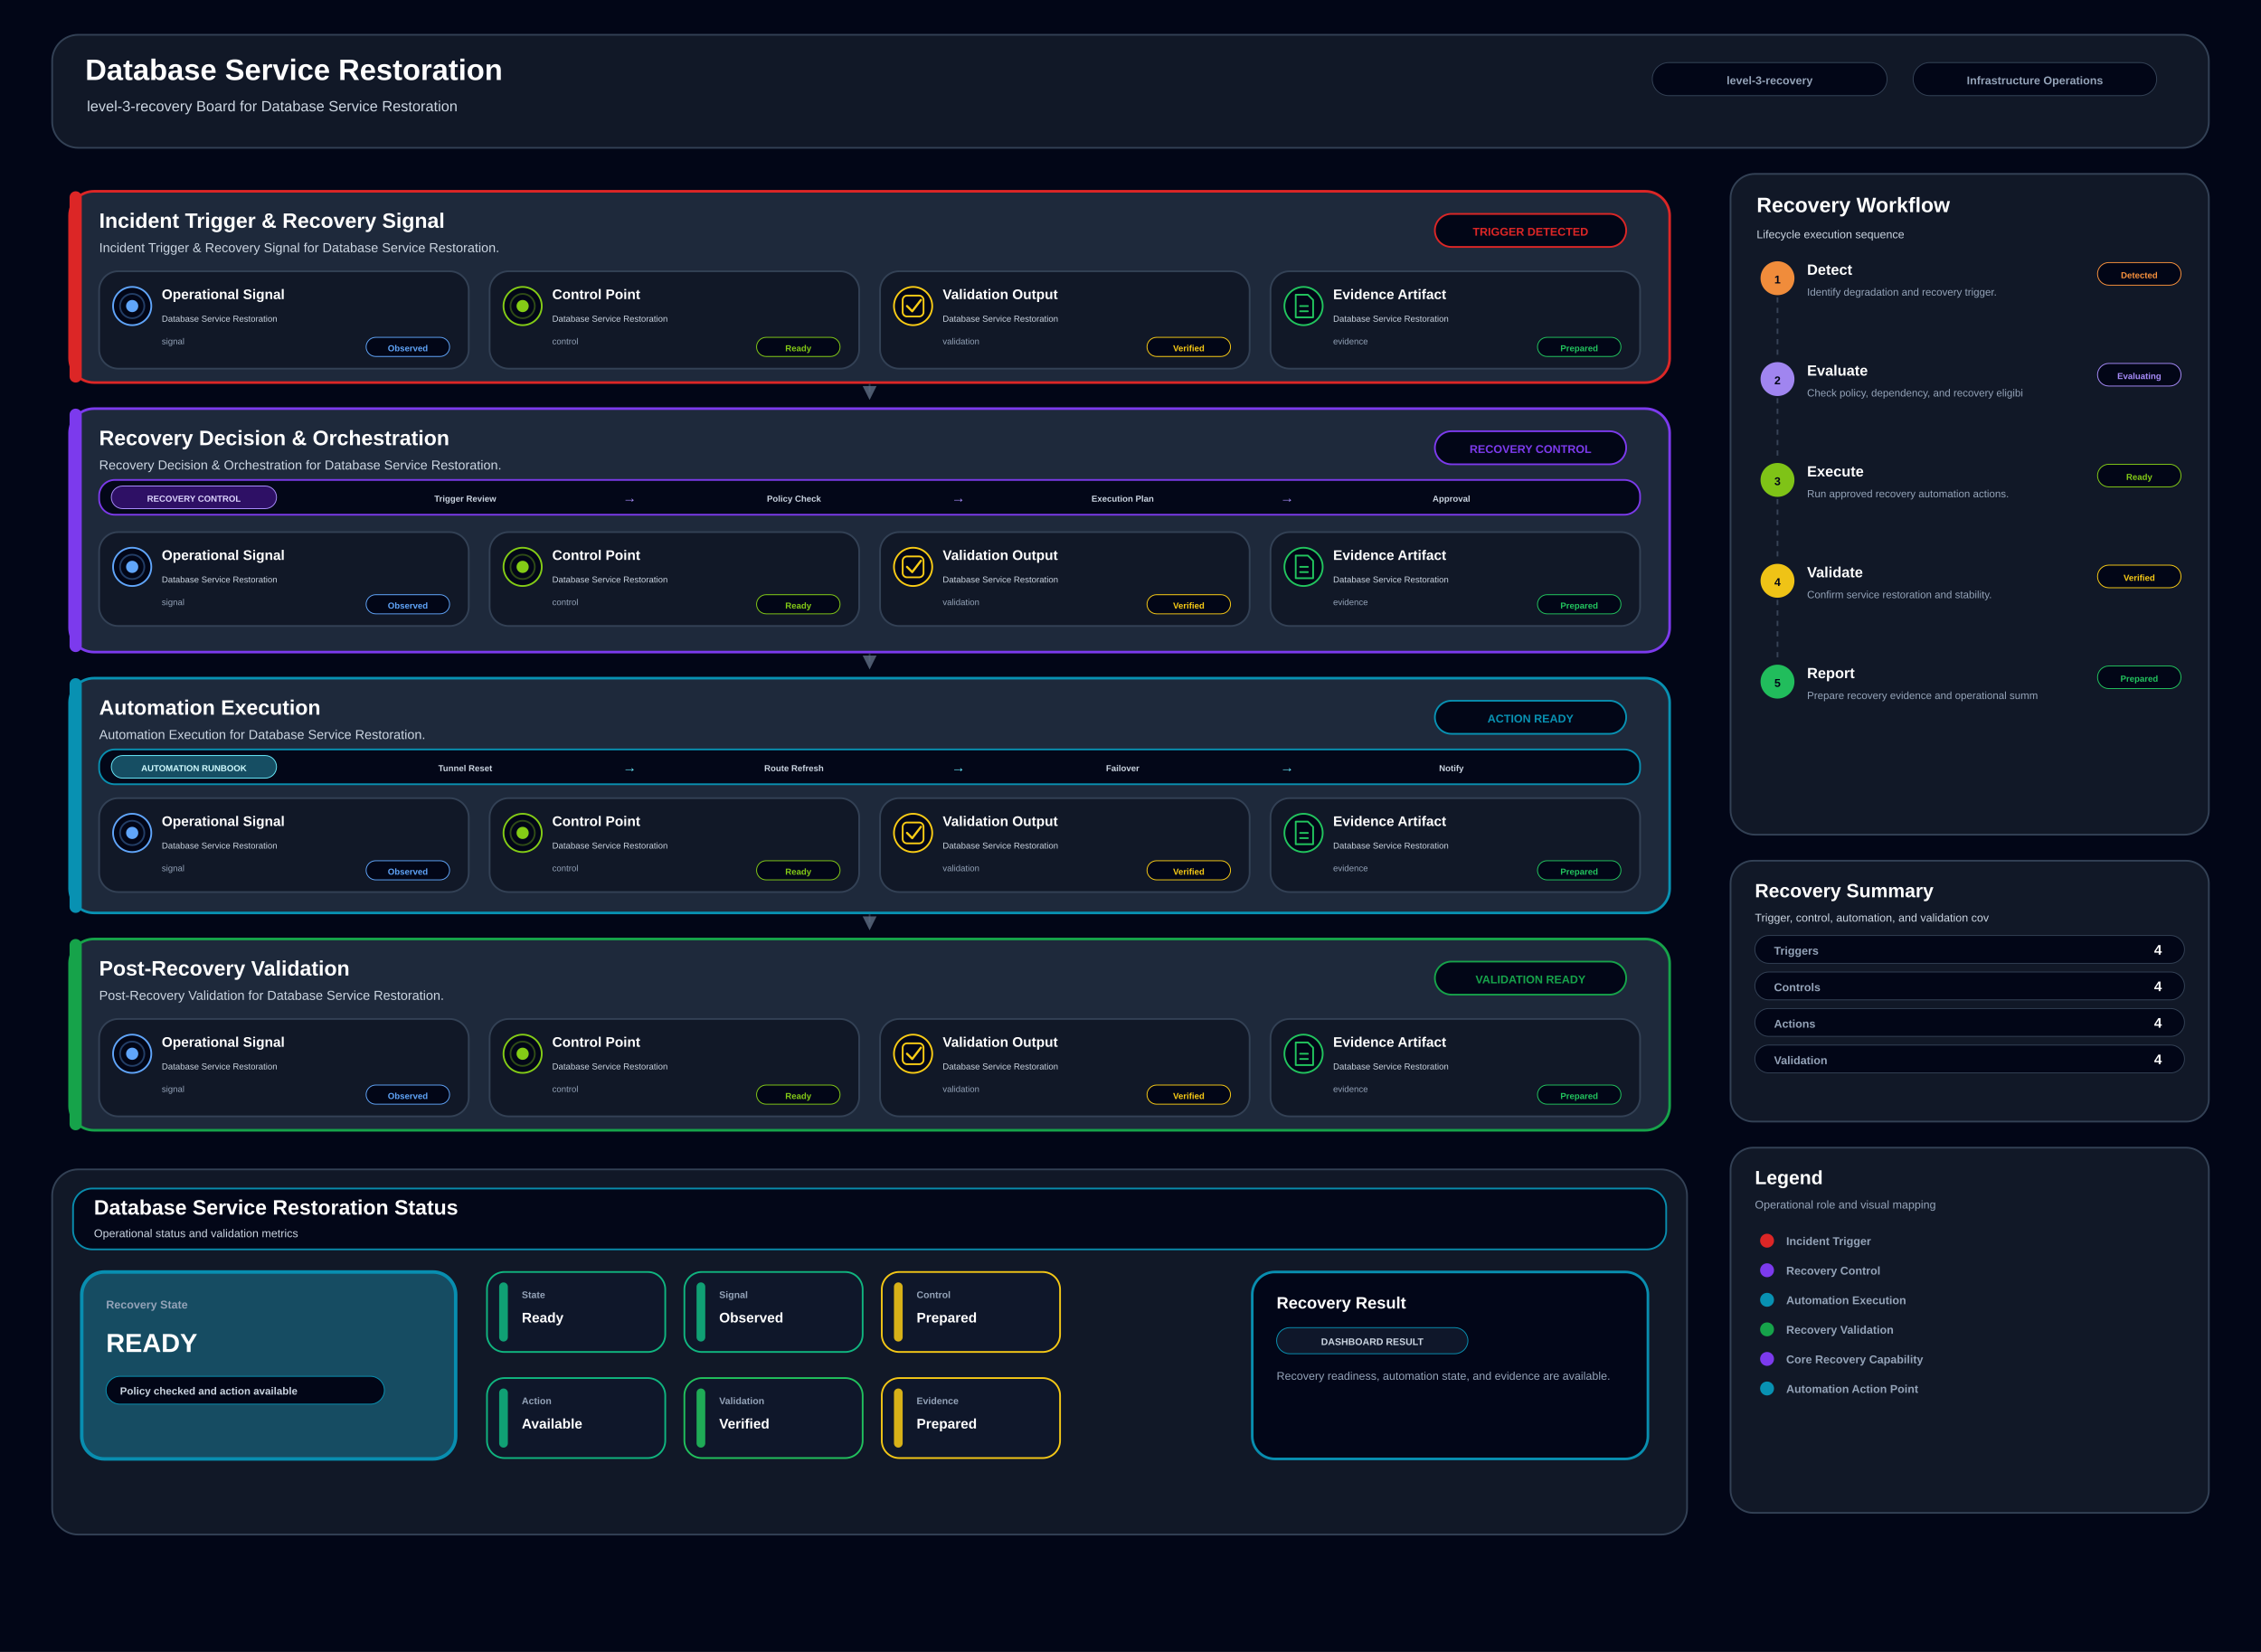
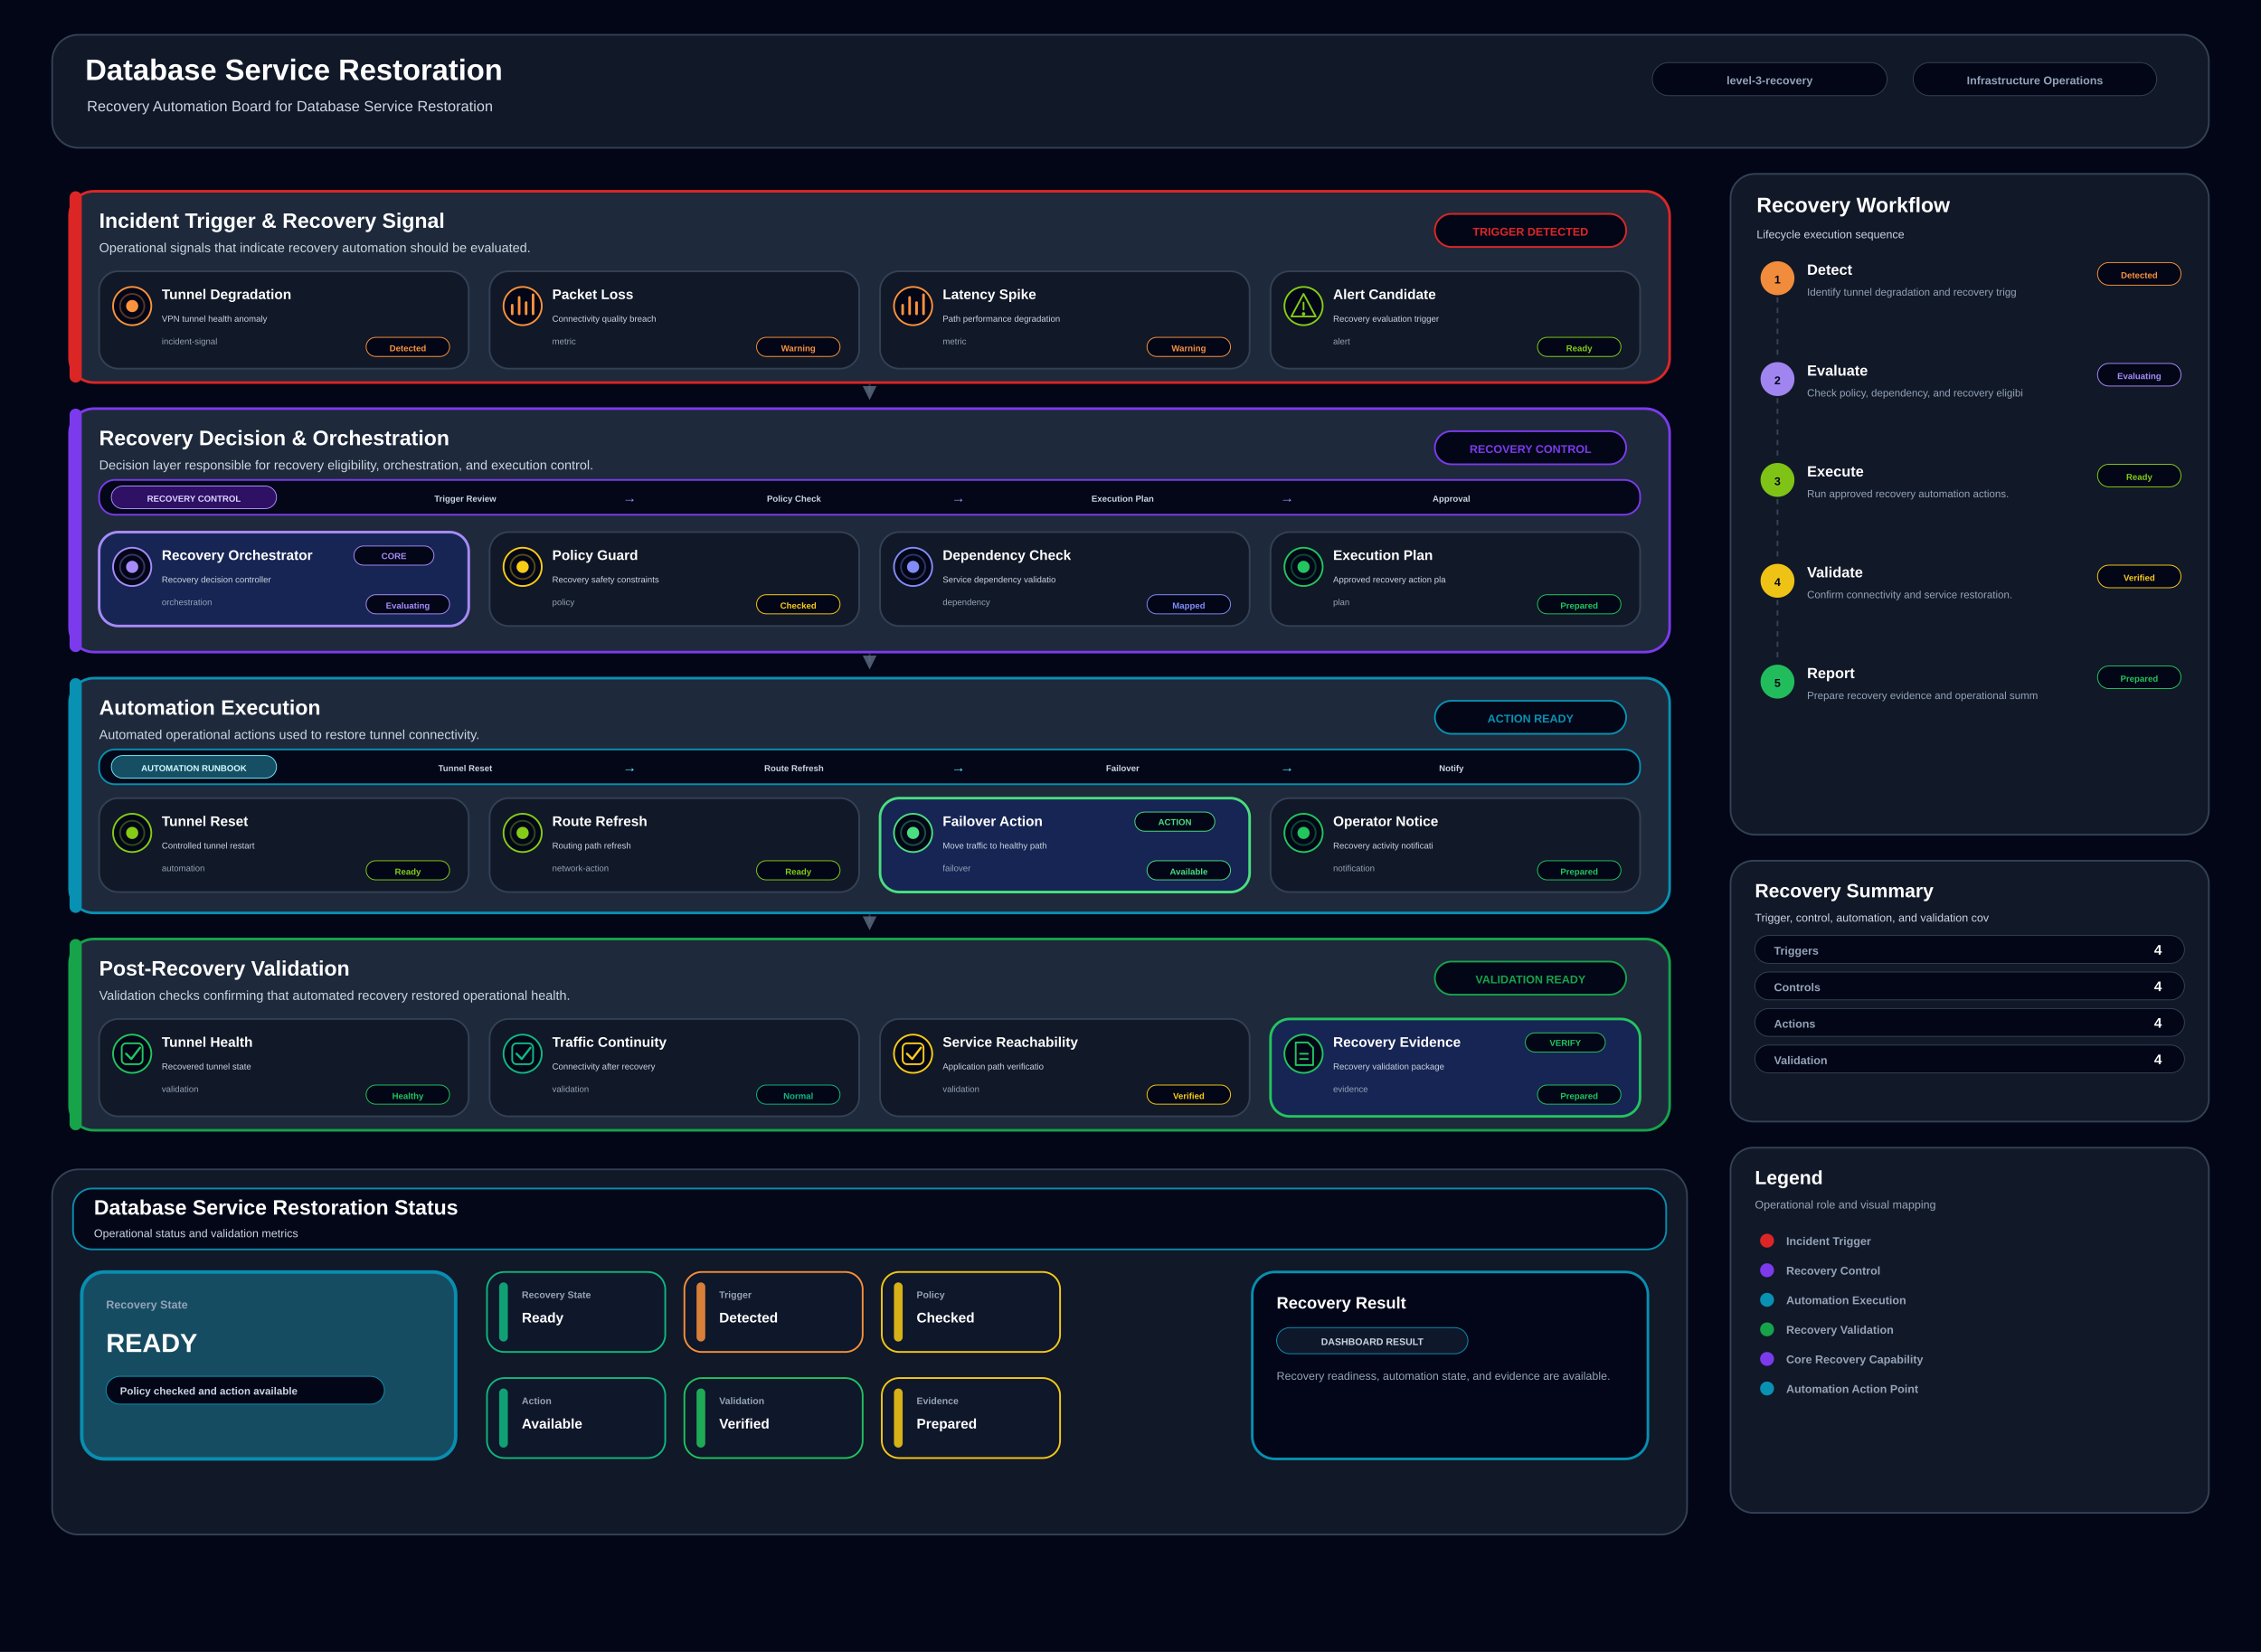
<svg xmlns="http://www.w3.org/2000/svg" width="2600" height="1900" viewBox="0 0 2600 1900" font-family="Arial, Helvetica, sans-serif">
  <style>text { font-family: Arial, Helvetica, sans-serif; letter-spacing: normal; word-spacing: normal; text-rendering: optimizeLegibility; font-kerning: normal; }</style>
  <style>text { font-family: Arial, Helvetica, sans-serif; letter-spacing: normal; word-spacing: normal; text-rendering: optimizeLegibility; font-kerning: normal; }</style>
  <rect width="2600" height="1900" fill="#020617" />
  <rect x="60" y="40" width="2480" height="130" rx="30" fill="#111827" stroke="#334155" stroke-width="2" />
  <text x="98" y="92" fill="#ffffff" font-size="34" font-weight="bold">Database Service Restoration</text>
-   <text x="100" y="128" fill="#cbd5e1" font-size="17">level-3-recovery Board for Database Service Restoration</text>
+   <text x="100" y="128" fill="#cbd5e1" font-size="17">Recovery Automation Board for Database Service Restoration</text>
  <rect x="1900" y="72" width="270" height="38" rx="19" fill="#020617" stroke="#334155" stroke-width="1" />
  <text x="2035" y="97" fill="#94a3b8" font-size="13" text-anchor="middle" font-weight="bold">level-3-recovery</text>
  <rect x="2200" y="72" width="280" height="38" rx="19" fill="#020617" stroke="#334155" stroke-width="1" />
  <text x="2340" y="97" fill="#94a3b8" font-size="13" text-anchor="middle" font-weight="bold">Infrastructure Operations</text>
  <rect x="80" y="220" width="1840" height="220" rx="28" fill="#1e293b" stroke="#dc2626" stroke-width="3" />
  <rect x="80" y="220" width="14" height="220" rx="7" fill="#dc2626" />
  <text x="114" y="262" fill="#ffffff" font-size="24" font-weight="bold">Incident Trigger &amp; Recovery Signal</text>
-   <text x="114" y="290" fill="#cbd5e1" font-size="15">Incident Trigger &amp; Recovery Signal for Database Service Restoration.</text>
+   <text x="114" y="290" fill="#cbd5e1" font-size="15">Operational signals that indicate recovery automation should be evaluated.</text>
  <rect x="1650" y="246" width="220" height="38" rx="19" fill="#020617" stroke="#dc2626" stroke-width="2" />
  <text x="1760" y="271" fill="#dc2626" font-size="13" text-anchor="middle" font-weight="bold">TRIGGER DETECTED</text>
  <rect x="114" y="312" width="425" height="112" rx="22" fill="#111827" stroke="#334155" stroke-width="2" />
-   <circle cx="152" cy="352" r="22" fill="#020617" stroke="#60a5fa" stroke-width="2" />
-   <circle cx="152" cy="352" r="7" fill="#60a5fa" />
-   <circle cx="152" cy="352" r="14" fill="none" stroke="#60a5fa" stroke-width="2" opacity="0.35" />
-   <text x="186" y="344" fill="#ffffff" font-size="16" font-weight="bold">Operational Signal</text>
-   <text x="186" y="370" fill="#cbd5e1" font-size="10">Database Service Restoration</text>
-   <text x="186" y="396" fill="#94a3b8" font-size="10">signal</text>
-   <rect x="421" y="388" width="96" height="22" rx="11" fill="#020617" stroke="#60a5fa" stroke-width="1" />
-   <text x="469" y="404" fill="#60a5fa" font-size="10" text-anchor="middle" font-weight="bold">Observed</text>
+   <circle cx="152" cy="352" r="22" fill="#020617" stroke="#fb923c" stroke-width="2" />
+   <circle cx="152" cy="352" r="7" fill="#fb923c" />
+   <circle cx="152" cy="352" r="14" fill="none" stroke="#fb923c" stroke-width="2" opacity="0.35" />
+   <text x="186" y="344" fill="#ffffff" font-size="16" font-weight="bold">Tunnel Degradation</text>
+   <text x="186" y="370" fill="#cbd5e1" font-size="10">VPN tunnel health anomaly</text>
+   <text x="186" y="396" fill="#94a3b8" font-size="10">incident-signal</text>
+   <rect x="421" y="388" width="96" height="22" rx="11" fill="#020617" stroke="#fb923c" stroke-width="1" />
+   <text x="469" y="404" fill="#fb923c" font-size="10" text-anchor="middle" font-weight="bold">Detected</text>
  <rect x="563" y="312" width="425" height="112" rx="22" fill="#111827" stroke="#334155" stroke-width="2" />
-   <circle cx="601" cy="352" r="22" fill="#020617" stroke="#84cc16" stroke-width="2" />
-   <circle cx="601" cy="352" r="7" fill="#84cc16" />
-   <circle cx="601" cy="352" r="14" fill="none" stroke="#84cc16" stroke-width="2" opacity="0.35" />
-   <text x="635" y="344" fill="#ffffff" font-size="16" font-weight="bold">Control Point</text>
-   <text x="635" y="370" fill="#cbd5e1" font-size="10">Database Service Restoration</text>
-   <text x="635" y="396" fill="#94a3b8" font-size="10">control</text>
-   <rect x="870" y="388" width="96" height="22" rx="11" fill="#020617" stroke="#84cc16" stroke-width="1" />
-   <text x="918" y="404" fill="#84cc16" font-size="10" text-anchor="middle" font-weight="bold">Ready</text>
+   <circle cx="601" cy="352" r="22" fill="#020617" stroke="#fb923c" stroke-width="2" />
+   <line x1="589" y1="361" x2="589" y2="351" stroke="#fb923c" stroke-width="3" stroke-linecap="round" />
+   <line x1="597" y1="361" x2="597" y2="342" stroke="#fb923c" stroke-width="3" stroke-linecap="round" />
+   <line x1="605" y1="361" x2="605" y2="348" stroke="#fb923c" stroke-width="3" stroke-linecap="round" />
+   <line x1="613" y1="361" x2="613" y2="339" stroke="#fb923c" stroke-width="3" stroke-linecap="round" />
+   <text x="635" y="344" fill="#ffffff" font-size="16" font-weight="bold">Packet Loss</text>
+   <text x="635" y="370" fill="#cbd5e1" font-size="10">Connectivity quality breach</text>
+   <text x="635" y="396" fill="#94a3b8" font-size="10">metric</text>
+   <rect x="870" y="388" width="96" height="22" rx="11" fill="#020617" stroke="#fb923c" stroke-width="1" />
+   <text x="918" y="404" fill="#fb923c" font-size="10" text-anchor="middle" font-weight="bold">Warning</text>
  <rect x="1012" y="312" width="425" height="112" rx="22" fill="#111827" stroke="#334155" stroke-width="2" />
-   <circle cx="1050" cy="352" r="22" fill="#020617" stroke="#facc15" stroke-width="2" />
-   <rect x="1038" y="340" width="24" height="24" rx="5" fill="none" stroke="#facc15" stroke-width="2" />
-   <polyline points="1043,352 1049,358 1059,345" fill="none" stroke="#facc15" stroke-width="2.5" stroke-linecap="round" stroke-linejoin="round" />
-   <text x="1084" y="344" fill="#ffffff" font-size="16" font-weight="bold">Validation Output</text>
-   <text x="1084" y="370" fill="#cbd5e1" font-size="10">Database Service Restoration</text>
-   <text x="1084" y="396" fill="#94a3b8" font-size="10">validation</text>
-   <rect x="1319" y="388" width="96" height="22" rx="11" fill="#020617" stroke="#facc15" stroke-width="1" />
-   <text x="1367" y="404" fill="#facc15" font-size="10" text-anchor="middle" font-weight="bold">Verified</text>
+   <circle cx="1050" cy="352" r="22" fill="#020617" stroke="#fb923c" stroke-width="2" />
+   <line x1="1038" y1="361" x2="1038" y2="351" stroke="#fb923c" stroke-width="3" stroke-linecap="round" />
+   <line x1="1046" y1="361" x2="1046" y2="342" stroke="#fb923c" stroke-width="3" stroke-linecap="round" />
+   <line x1="1054" y1="361" x2="1054" y2="348" stroke="#fb923c" stroke-width="3" stroke-linecap="round" />
+   <line x1="1062" y1="361" x2="1062" y2="339" stroke="#fb923c" stroke-width="3" stroke-linecap="round" />
+   <text x="1084" y="344" fill="#ffffff" font-size="16" font-weight="bold">Latency Spike</text>
+   <text x="1084" y="370" fill="#cbd5e1" font-size="10">Path performance degradation</text>
+   <text x="1084" y="396" fill="#94a3b8" font-size="10">metric</text>
+   <rect x="1319" y="388" width="96" height="22" rx="11" fill="#020617" stroke="#fb923c" stroke-width="1" />
+   <text x="1367" y="404" fill="#fb923c" font-size="10" text-anchor="middle" font-weight="bold">Warning</text>
  <rect x="1461" y="312" width="425" height="112" rx="22" fill="#111827" stroke="#334155" stroke-width="2" />
-   <circle cx="1499" cy="352" r="22" fill="#020617" stroke="#22c55e" stroke-width="2" />
-   <polygon points="1490,339 1504,339 1510,345 1510,365 1490,365" fill="none" stroke="#22c55e" stroke-width="2" stroke-linejoin="round" />
-   <line x1="1495" y1="352" x2="1504" y2="352" stroke="#22c55e" stroke-width="2" stroke-linecap="round" />
-   <line x1="1495" y1="358" x2="1504" y2="358" stroke="#22c55e" stroke-width="2" stroke-linecap="round" />
-   <text x="1533" y="344" fill="#ffffff" font-size="16" font-weight="bold">Evidence Artifact</text>
-   <text x="1533" y="370" fill="#cbd5e1" font-size="10">Database Service Restoration</text>
-   <text x="1533" y="396" fill="#94a3b8" font-size="10">evidence</text>
-   <rect x="1768" y="388" width="96" height="22" rx="11" fill="#020617" stroke="#22c55e" stroke-width="1" />
-   <text x="1816" y="404" fill="#22c55e" font-size="10" text-anchor="middle" font-weight="bold">Prepared</text>
+   <circle cx="1499" cy="352" r="22" fill="#020617" stroke="#84cc16" stroke-width="2" />
+   <polygon points="1499,338 1513,364 1485,364" fill="none" stroke="#84cc16" stroke-width="2" stroke-linejoin="round" />
+   <line x1="1499" y1="348" x2="1499" y2="356" stroke="#84cc16" stroke-width="2" stroke-linecap="round" />
+   <circle cx="1499" cy="361" r="2" fill="#84cc16" />
+   <text x="1533" y="344" fill="#ffffff" font-size="16" font-weight="bold">Alert Candidate</text>
+   <text x="1533" y="370" fill="#cbd5e1" font-size="10">Recovery evaluation trigger</text>
+   <text x="1533" y="396" fill="#94a3b8" font-size="10">alert</text>
+   <rect x="1768" y="388" width="96" height="22" rx="11" fill="#020617" stroke="#84cc16" stroke-width="1" />
+   <text x="1816" y="404" fill="#84cc16" font-size="10" text-anchor="middle" font-weight="bold">Ready</text>
  <rect x="80" y="470" width="1840" height="280" rx="28" fill="#1e293b" stroke="#7c3aed" stroke-width="3" />
  <rect x="80" y="470" width="14" height="280" rx="7" fill="#7c3aed" />
  <text x="114" y="512" fill="#ffffff" font-size="24" font-weight="bold">Recovery Decision &amp; Orchestration</text>
-   <text x="114" y="540" fill="#cbd5e1" font-size="15">Recovery Decision &amp; Orchestration for Database Service Restoration.</text>
+   <text x="114" y="540" fill="#cbd5e1" font-size="15">Decision layer responsible for recovery eligibility, orchestration, and execution control.</text>
  <rect x="1650" y="496" width="220" height="38" rx="19" fill="#020617" stroke="#7c3aed" stroke-width="2" />
  <text x="1760" y="521" fill="#7c3aed" font-size="13" text-anchor="middle" font-weight="bold">RECOVERY CONTROL</text>
  <rect x="114" y="552" width="1772" height="40" rx="18" fill="#020617" stroke="#7c3aed" stroke-width="2" opacity="0.98" />
  <rect x="128" y="559" width="190" height="26" rx="13" fill="#2e1065" stroke="#a78bfa" stroke-width="1" />
  <text x="223.0" y="577" fill="#ddd6fe" font-size="10" text-anchor="middle" font-weight="bold">RECOVERY CONTROL</text>
  <text x="535.0" y="577" fill="#cbd5e1" font-size="10" text-anchor="middle" font-weight="bold">Trigger Review</text>
  <text x="724.0" y="578" fill="#a78bfa" font-size="16" text-anchor="middle" font-weight="bold">→</text>
  <text x="913.0" y="577" fill="#cbd5e1" font-size="10" text-anchor="middle" font-weight="bold">Policy Check</text>
  <text x="1102.0" y="578" fill="#a78bfa" font-size="16" text-anchor="middle" font-weight="bold">→</text>
  <text x="1291.0" y="577" fill="#cbd5e1" font-size="10" text-anchor="middle" font-weight="bold">Execution Plan</text>
  <text x="1480.0" y="578" fill="#a78bfa" font-size="16" text-anchor="middle" font-weight="bold">→</text>
  <text x="1669.0" y="577" fill="#cbd5e1" font-size="10" text-anchor="middle" font-weight="bold">Approval</text>
-   <rect x="114" y="612" width="425" height="108" rx="22" fill="#111827" stroke="#334155" stroke-width="2" />
-   <circle cx="152" cy="652" r="22" fill="#020617" stroke="#60a5fa" stroke-width="2" />
-   <circle cx="152" cy="652" r="7" fill="#60a5fa" />
-   <circle cx="152" cy="652" r="14" fill="none" stroke="#60a5fa" stroke-width="2" opacity="0.35" />
-   <text x="186" y="644" fill="#ffffff" font-size="16" font-weight="bold">Operational Signal</text>
-   <text x="186" y="670" fill="#cbd5e1" font-size="10">Database Service Restoration</text>
-   <text x="186" y="696" fill="#94a3b8" font-size="10">signal</text>
-   <rect x="421" y="684" width="96" height="22" rx="11" fill="#020617" stroke="#60a5fa" stroke-width="1" />
-   <text x="469" y="700" fill="#60a5fa" font-size="10" text-anchor="middle" font-weight="bold">Observed</text>
+   <rect x="114" y="612" width="425" height="108" rx="22" fill="#172554" stroke="#a78bfa" stroke-width="3" />
+   <circle cx="152" cy="652" r="22" fill="#020617" stroke="#a78bfa" stroke-width="2" />
+   <circle cx="152" cy="652" r="7" fill="#a78bfa" />
+   <circle cx="152" cy="652" r="14" fill="none" stroke="#a78bfa" stroke-width="2" opacity="0.35" />
+   <text x="186" y="644" fill="#ffffff" font-size="16" font-weight="bold">Recovery Orchestrator</text>
+   <text x="186" y="670" fill="#cbd5e1" font-size="10">Recovery decision controller</text>
+   <text x="186" y="696" fill="#94a3b8" font-size="10">orchestration</text>
+   <rect x="421" y="684" width="96" height="22" rx="11" fill="#020617" stroke="#a78bfa" stroke-width="1" />
+   <text x="469" y="700" fill="#a78bfa" font-size="10" text-anchor="middle" font-weight="bold">Evaluating</text>
+   <rect x="407" y="628" width="92" height="22" rx="11" fill="#020617" stroke="#a78bfa" stroke-width="1" />
+   <text x="453" y="643" fill="#a78bfa" font-size="10" text-anchor="middle" font-weight="bold">CORE</text>
  <rect x="563" y="612" width="425" height="108" rx="22" fill="#111827" stroke="#334155" stroke-width="2" />
-   <circle cx="601" cy="652" r="22" fill="#020617" stroke="#84cc16" stroke-width="2" />
-   <circle cx="601" cy="652" r="7" fill="#84cc16" />
-   <circle cx="601" cy="652" r="14" fill="none" stroke="#84cc16" stroke-width="2" opacity="0.35" />
-   <text x="635" y="644" fill="#ffffff" font-size="16" font-weight="bold">Control Point</text>
-   <text x="635" y="670" fill="#cbd5e1" font-size="10">Database Service Restoration</text>
-   <text x="635" y="696" fill="#94a3b8" font-size="10">control</text>
-   <rect x="870" y="684" width="96" height="22" rx="11" fill="#020617" stroke="#84cc16" stroke-width="1" />
-   <text x="918" y="700" fill="#84cc16" font-size="10" text-anchor="middle" font-weight="bold">Ready</text>
+   <circle cx="601" cy="652" r="22" fill="#020617" stroke="#facc15" stroke-width="2" />
+   <circle cx="601" cy="652" r="7" fill="#facc15" />
+   <circle cx="601" cy="652" r="14" fill="none" stroke="#facc15" stroke-width="2" opacity="0.35" />
+   <text x="635" y="644" fill="#ffffff" font-size="16" font-weight="bold">Policy Guard</text>
+   <text x="635" y="670" fill="#cbd5e1" font-size="10">Recovery safety constraints</text>
+   <text x="635" y="696" fill="#94a3b8" font-size="10">policy</text>
+   <rect x="870" y="684" width="96" height="22" rx="11" fill="#020617" stroke="#facc15" stroke-width="1" />
+   <text x="918" y="700" fill="#facc15" font-size="10" text-anchor="middle" font-weight="bold">Checked</text>
  <rect x="1012" y="612" width="425" height="108" rx="22" fill="#111827" stroke="#334155" stroke-width="2" />
-   <circle cx="1050" cy="652" r="22" fill="#020617" stroke="#facc15" stroke-width="2" />
-   <rect x="1038" y="640" width="24" height="24" rx="5" fill="none" stroke="#facc15" stroke-width="2" />
-   <polyline points="1043,652 1049,658 1059,645" fill="none" stroke="#facc15" stroke-width="2.5" stroke-linecap="round" stroke-linejoin="round" />
-   <text x="1084" y="644" fill="#ffffff" font-size="16" font-weight="bold">Validation Output</text>
-   <text x="1084" y="670" fill="#cbd5e1" font-size="10">Database Service Restoration</text>
-   <text x="1084" y="696" fill="#94a3b8" font-size="10">validation</text>
-   <rect x="1319" y="684" width="96" height="22" rx="11" fill="#020617" stroke="#facc15" stroke-width="1" />
-   <text x="1367" y="700" fill="#facc15" font-size="10" text-anchor="middle" font-weight="bold">Verified</text>
+   <circle cx="1050" cy="652" r="22" fill="#020617" stroke="#818cf8" stroke-width="2" />
+   <circle cx="1050" cy="652" r="7" fill="#818cf8" />
+   <circle cx="1050" cy="652" r="14" fill="none" stroke="#818cf8" stroke-width="2" opacity="0.35" />
+   <text x="1084" y="644" fill="#ffffff" font-size="16" font-weight="bold">Dependency Check</text>
+   <text x="1084" y="670" fill="#cbd5e1" font-size="10">Service dependency validatio</text>
+   <text x="1084" y="696" fill="#94a3b8" font-size="10">dependency</text>
+   <rect x="1319" y="684" width="96" height="22" rx="11" fill="#020617" stroke="#818cf8" stroke-width="1" />
+   <text x="1367" y="700" fill="#818cf8" font-size="10" text-anchor="middle" font-weight="bold">Mapped</text>
  <rect x="1461" y="612" width="425" height="108" rx="22" fill="#111827" stroke="#334155" stroke-width="2" />
  <circle cx="1499" cy="652" r="22" fill="#020617" stroke="#22c55e" stroke-width="2" />
-   <polygon points="1490,639 1504,639 1510,645 1510,665 1490,665" fill="none" stroke="#22c55e" stroke-width="2" stroke-linejoin="round" />
-   <line x1="1495" y1="652" x2="1504" y2="652" stroke="#22c55e" stroke-width="2" stroke-linecap="round" />
-   <line x1="1495" y1="658" x2="1504" y2="658" stroke="#22c55e" stroke-width="2" stroke-linecap="round" />
-   <text x="1533" y="644" fill="#ffffff" font-size="16" font-weight="bold">Evidence Artifact</text>
-   <text x="1533" y="670" fill="#cbd5e1" font-size="10">Database Service Restoration</text>
-   <text x="1533" y="696" fill="#94a3b8" font-size="10">evidence</text>
+   <circle cx="1499" cy="652" r="7" fill="#22c55e" />
+   <circle cx="1499" cy="652" r="14" fill="none" stroke="#22c55e" stroke-width="2" opacity="0.35" />
+   <text x="1533" y="644" fill="#ffffff" font-size="16" font-weight="bold">Execution Plan</text>
+   <text x="1533" y="670" fill="#cbd5e1" font-size="10">Approved recovery action pla</text>
+   <text x="1533" y="696" fill="#94a3b8" font-size="10">plan</text>
  <rect x="1768" y="684" width="96" height="22" rx="11" fill="#020617" stroke="#22c55e" stroke-width="1" />
  <text x="1816" y="700" fill="#22c55e" font-size="10" text-anchor="middle" font-weight="bold">Prepared</text>
  <rect x="80" y="780" width="1840" height="270" rx="28" fill="#1e293b" stroke="#0891b2" stroke-width="3" />
  <rect x="80" y="780" width="14" height="270" rx="7" fill="#0891b2" />
  <text x="114" y="822" fill="#ffffff" font-size="24" font-weight="bold">Automation Execution</text>
-   <text x="114" y="850" fill="#cbd5e1" font-size="15">Automation Execution for Database Service Restoration.</text>
+   <text x="114" y="850" fill="#cbd5e1" font-size="15">Automated operational actions used to restore tunnel connectivity.</text>
  <rect x="1650" y="806" width="220" height="38" rx="19" fill="#020617" stroke="#0891b2" stroke-width="2" />
  <text x="1760" y="831" fill="#0891b2" font-size="13" text-anchor="middle" font-weight="bold">ACTION READY</text>
  <rect x="114" y="862" width="1772" height="40" rx="18" fill="#020617" stroke="#0891b2" stroke-width="2" opacity="0.98" />
  <rect x="128" y="869" width="190" height="26" rx="13" fill="#164e63" stroke="#67e8f9" stroke-width="1" />
  <text x="223.0" y="887" fill="#cffafe" font-size="10" text-anchor="middle" font-weight="bold">AUTOMATION RUNBOOK</text>
  <text x="535.0" y="887" fill="#cbd5e1" font-size="10" text-anchor="middle" font-weight="bold">Tunnel Reset</text>
  <text x="724.0" y="888" fill="#67e8f9" font-size="16" text-anchor="middle" font-weight="bold">→</text>
  <text x="913.0" y="887" fill="#cbd5e1" font-size="10" text-anchor="middle" font-weight="bold">Route Refresh</text>
  <text x="1102.0" y="888" fill="#67e8f9" font-size="16" text-anchor="middle" font-weight="bold">→</text>
  <text x="1291.0" y="887" fill="#cbd5e1" font-size="10" text-anchor="middle" font-weight="bold">Failover</text>
  <text x="1480.0" y="888" fill="#67e8f9" font-size="16" text-anchor="middle" font-weight="bold">→</text>
  <text x="1669.0" y="887" fill="#cbd5e1" font-size="10" text-anchor="middle" font-weight="bold">Notify</text>
  <rect x="114" y="918" width="425" height="108" rx="22" fill="#111827" stroke="#334155" stroke-width="2" />
-   <circle cx="152" cy="958" r="22" fill="#020617" stroke="#60a5fa" stroke-width="2" />
-   <circle cx="152" cy="958" r="7" fill="#60a5fa" />
-   <circle cx="152" cy="958" r="14" fill="none" stroke="#60a5fa" stroke-width="2" opacity="0.35" />
-   <text x="186" y="950" fill="#ffffff" font-size="16" font-weight="bold">Operational Signal</text>
-   <text x="186" y="976" fill="#cbd5e1" font-size="10">Database Service Restoration</text>
-   <text x="186" y="1002" fill="#94a3b8" font-size="10">signal</text>
-   <rect x="421" y="990" width="96" height="22" rx="11" fill="#020617" stroke="#60a5fa" stroke-width="1" />
-   <text x="469" y="1006" fill="#60a5fa" font-size="10" text-anchor="middle" font-weight="bold">Observed</text>
+   <circle cx="152" cy="958" r="22" fill="#020617" stroke="#84cc16" stroke-width="2" />
+   <circle cx="152" cy="958" r="7" fill="#84cc16" />
+   <circle cx="152" cy="958" r="14" fill="none" stroke="#84cc16" stroke-width="2" opacity="0.35" />
+   <text x="186" y="950" fill="#ffffff" font-size="16" font-weight="bold">Tunnel Reset</text>
+   <text x="186" y="976" fill="#cbd5e1" font-size="10">Controlled tunnel restart</text>
+   <text x="186" y="1002" fill="#94a3b8" font-size="10">automation</text>
+   <rect x="421" y="990" width="96" height="22" rx="11" fill="#020617" stroke="#84cc16" stroke-width="1" />
+   <text x="469" y="1006" fill="#84cc16" font-size="10" text-anchor="middle" font-weight="bold">Ready</text>
  <rect x="563" y="918" width="425" height="108" rx="22" fill="#111827" stroke="#334155" stroke-width="2" />
  <circle cx="601" cy="958" r="22" fill="#020617" stroke="#84cc16" stroke-width="2" />
  <circle cx="601" cy="958" r="7" fill="#84cc16" />
  <circle cx="601" cy="958" r="14" fill="none" stroke="#84cc16" stroke-width="2" opacity="0.35" />
-   <text x="635" y="950" fill="#ffffff" font-size="16" font-weight="bold">Control Point</text>
-   <text x="635" y="976" fill="#cbd5e1" font-size="10">Database Service Restoration</text>
-   <text x="635" y="1002" fill="#94a3b8" font-size="10">control</text>
+   <text x="635" y="950" fill="#ffffff" font-size="16" font-weight="bold">Route Refresh</text>
+   <text x="635" y="976" fill="#cbd5e1" font-size="10">Routing path refresh</text>
+   <text x="635" y="1002" fill="#94a3b8" font-size="10">network-action</text>
  <rect x="870" y="990" width="96" height="22" rx="11" fill="#020617" stroke="#84cc16" stroke-width="1" />
  <text x="918" y="1006" fill="#84cc16" font-size="10" text-anchor="middle" font-weight="bold">Ready</text>
-   <rect x="1012" y="918" width="425" height="108" rx="22" fill="#111827" stroke="#334155" stroke-width="2" />
-   <circle cx="1050" cy="958" r="22" fill="#020617" stroke="#facc15" stroke-width="2" />
-   <rect x="1038" y="946" width="24" height="24" rx="5" fill="none" stroke="#facc15" stroke-width="2" />
-   <polyline points="1043,958 1049,964 1059,951" fill="none" stroke="#facc15" stroke-width="2.5" stroke-linecap="round" stroke-linejoin="round" />
-   <text x="1084" y="950" fill="#ffffff" font-size="16" font-weight="bold">Validation Output</text>
-   <text x="1084" y="976" fill="#cbd5e1" font-size="10">Database Service Restoration</text>
-   <text x="1084" y="1002" fill="#94a3b8" font-size="10">validation</text>
-   <rect x="1319" y="990" width="96" height="22" rx="11" fill="#020617" stroke="#facc15" stroke-width="1" />
-   <text x="1367" y="1006" fill="#facc15" font-size="10" text-anchor="middle" font-weight="bold">Verified</text>
+   <rect x="1012" y="918" width="425" height="108" rx="22" fill="#172554" stroke="#4ade80" stroke-width="3" />
+   <circle cx="1050" cy="958" r="22" fill="#020617" stroke="#4ade80" stroke-width="2" />
+   <circle cx="1050" cy="958" r="7" fill="#4ade80" />
+   <circle cx="1050" cy="958" r="14" fill="none" stroke="#4ade80" stroke-width="2" opacity="0.35" />
+   <text x="1084" y="950" fill="#ffffff" font-size="16" font-weight="bold">Failover Action</text>
+   <text x="1084" y="976" fill="#cbd5e1" font-size="10">Move traffic to healthy path</text>
+   <text x="1084" y="1002" fill="#94a3b8" font-size="10">failover</text>
+   <rect x="1319" y="990" width="96" height="22" rx="11" fill="#020617" stroke="#4ade80" stroke-width="1" />
+   <text x="1367" y="1006" fill="#4ade80" font-size="10" text-anchor="middle" font-weight="bold">Available</text>
+   <rect x="1305" y="934" width="92" height="22" rx="11" fill="#020617" stroke="#4ade80" stroke-width="1" />
+   <text x="1351" y="949" fill="#4ade80" font-size="10" text-anchor="middle" font-weight="bold">ACTION</text>
  <rect x="1461" y="918" width="425" height="108" rx="22" fill="#111827" stroke="#334155" stroke-width="2" />
  <circle cx="1499" cy="958" r="22" fill="#020617" stroke="#22c55e" stroke-width="2" />
-   <polygon points="1490,945 1504,945 1510,951 1510,971 1490,971" fill="none" stroke="#22c55e" stroke-width="2" stroke-linejoin="round" />
-   <line x1="1495" y1="958" x2="1504" y2="958" stroke="#22c55e" stroke-width="2" stroke-linecap="round" />
-   <line x1="1495" y1="964" x2="1504" y2="964" stroke="#22c55e" stroke-width="2" stroke-linecap="round" />
-   <text x="1533" y="950" fill="#ffffff" font-size="16" font-weight="bold">Evidence Artifact</text>
-   <text x="1533" y="976" fill="#cbd5e1" font-size="10">Database Service Restoration</text>
-   <text x="1533" y="1002" fill="#94a3b8" font-size="10">evidence</text>
+   <circle cx="1499" cy="958" r="7" fill="#22c55e" />
+   <circle cx="1499" cy="958" r="14" fill="none" stroke="#22c55e" stroke-width="2" opacity="0.35" />
+   <text x="1533" y="950" fill="#ffffff" font-size="16" font-weight="bold">Operator Notice</text>
+   <text x="1533" y="976" fill="#cbd5e1" font-size="10">Recovery activity notificati</text>
+   <text x="1533" y="1002" fill="#94a3b8" font-size="10">notification</text>
  <rect x="1768" y="990" width="96" height="22" rx="11" fill="#020617" stroke="#22c55e" stroke-width="1" />
  <text x="1816" y="1006" fill="#22c55e" font-size="10" text-anchor="middle" font-weight="bold">Prepared</text>
  <rect x="80" y="1080" width="1840" height="220" rx="28" fill="#1e293b" stroke="#16a34a" stroke-width="3" />
  <rect x="80" y="1080" width="14" height="220" rx="7" fill="#16a34a" />
  <text x="114" y="1122" fill="#ffffff" font-size="24" font-weight="bold">Post-Recovery Validation</text>
-   <text x="114" y="1150" fill="#cbd5e1" font-size="15">Post-Recovery Validation for Database Service Restoration.</text>
+   <text x="114" y="1150" fill="#cbd5e1" font-size="15">Validation checks confirming that automated recovery restored operational health.</text>
  <rect x="1650" y="1106" width="220" height="38" rx="19" fill="#020617" stroke="#16a34a" stroke-width="2" />
  <text x="1760" y="1131" fill="#16a34a" font-size="13" text-anchor="middle" font-weight="bold">VALIDATION READY</text>
  <rect x="114" y="1172" width="425" height="112" rx="22" fill="#111827" stroke="#334155" stroke-width="2" />
-   <circle cx="152" cy="1212" r="22" fill="#020617" stroke="#60a5fa" stroke-width="2" />
-   <circle cx="152" cy="1212" r="7" fill="#60a5fa" />
-   <circle cx="152" cy="1212" r="14" fill="none" stroke="#60a5fa" stroke-width="2" opacity="0.35" />
-   <text x="186" y="1204" fill="#ffffff" font-size="16" font-weight="bold">Operational Signal</text>
-   <text x="186" y="1230" fill="#cbd5e1" font-size="10">Database Service Restoration</text>
-   <text x="186" y="1256" fill="#94a3b8" font-size="10">signal</text>
-   <rect x="421" y="1248" width="96" height="22" rx="11" fill="#020617" stroke="#60a5fa" stroke-width="1" />
-   <text x="469" y="1264" fill="#60a5fa" font-size="10" text-anchor="middle" font-weight="bold">Observed</text>
+   <circle cx="152" cy="1212" r="22" fill="#020617" stroke="#22c55e" stroke-width="2" />
+   <rect x="140" y="1200" width="24" height="24" rx="5" fill="none" stroke="#22c55e" stroke-width="2" />
+   <polyline points="145,1212 151,1218 161,1205" fill="none" stroke="#22c55e" stroke-width="2.5" stroke-linecap="round" stroke-linejoin="round" />
+   <text x="186" y="1204" fill="#ffffff" font-size="16" font-weight="bold">Tunnel Health</text>
+   <text x="186" y="1230" fill="#cbd5e1" font-size="10">Recovered tunnel state</text>
+   <text x="186" y="1256" fill="#94a3b8" font-size="10">validation</text>
+   <rect x="421" y="1248" width="96" height="22" rx="11" fill="#020617" stroke="#22c55e" stroke-width="1" />
+   <text x="469" y="1264" fill="#22c55e" font-size="10" text-anchor="middle" font-weight="bold">Healthy</text>
  <rect x="563" y="1172" width="425" height="112" rx="22" fill="#111827" stroke="#334155" stroke-width="2" />
-   <circle cx="601" cy="1212" r="22" fill="#020617" stroke="#84cc16" stroke-width="2" />
-   <circle cx="601" cy="1212" r="7" fill="#84cc16" />
-   <circle cx="601" cy="1212" r="14" fill="none" stroke="#84cc16" stroke-width="2" opacity="0.35" />
-   <text x="635" y="1204" fill="#ffffff" font-size="16" font-weight="bold">Control Point</text>
-   <text x="635" y="1230" fill="#cbd5e1" font-size="10">Database Service Restoration</text>
-   <text x="635" y="1256" fill="#94a3b8" font-size="10">control</text>
-   <rect x="870" y="1248" width="96" height="22" rx="11" fill="#020617" stroke="#84cc16" stroke-width="1" />
-   <text x="918" y="1264" fill="#84cc16" font-size="10" text-anchor="middle" font-weight="bold">Ready</text>
+   <circle cx="601" cy="1212" r="22" fill="#020617" stroke="#10b981" stroke-width="2" />
+   <rect x="589" y="1200" width="24" height="24" rx="5" fill="none" stroke="#10b981" stroke-width="2" />
+   <polyline points="594,1212 600,1218 610,1205" fill="none" stroke="#10b981" stroke-width="2.5" stroke-linecap="round" stroke-linejoin="round" />
+   <text x="635" y="1204" fill="#ffffff" font-size="16" font-weight="bold">Traffic Continuity</text>
+   <text x="635" y="1230" fill="#cbd5e1" font-size="10">Connectivity after recovery</text>
+   <text x="635" y="1256" fill="#94a3b8" font-size="10">validation</text>
+   <rect x="870" y="1248" width="96" height="22" rx="11" fill="#020617" stroke="#10b981" stroke-width="1" />
+   <text x="918" y="1264" fill="#10b981" font-size="10" text-anchor="middle" font-weight="bold">Normal</text>
  <rect x="1012" y="1172" width="425" height="112" rx="22" fill="#111827" stroke="#334155" stroke-width="2" />
  <circle cx="1050" cy="1212" r="22" fill="#020617" stroke="#facc15" stroke-width="2" />
  <rect x="1038" y="1200" width="24" height="24" rx="5" fill="none" stroke="#facc15" stroke-width="2" />
  <polyline points="1043,1212 1049,1218 1059,1205" fill="none" stroke="#facc15" stroke-width="2.5" stroke-linecap="round" stroke-linejoin="round" />
-   <text x="1084" y="1204" fill="#ffffff" font-size="16" font-weight="bold">Validation Output</text>
-   <text x="1084" y="1230" fill="#cbd5e1" font-size="10">Database Service Restoration</text>
+   <text x="1084" y="1204" fill="#ffffff" font-size="16" font-weight="bold">Service Reachability</text>
+   <text x="1084" y="1230" fill="#cbd5e1" font-size="10">Application path verificatio</text>
  <text x="1084" y="1256" fill="#94a3b8" font-size="10">validation</text>
  <rect x="1319" y="1248" width="96" height="22" rx="11" fill="#020617" stroke="#facc15" stroke-width="1" />
  <text x="1367" y="1264" fill="#facc15" font-size="10" text-anchor="middle" font-weight="bold">Verified</text>
-   <rect x="1461" y="1172" width="425" height="112" rx="22" fill="#111827" stroke="#334155" stroke-width="2" />
+   <rect x="1461" y="1172" width="425" height="112" rx="22" fill="#172554" stroke="#22c55e" stroke-width="3" />
  <circle cx="1499" cy="1212" r="22" fill="#020617" stroke="#22c55e" stroke-width="2" />
  <polygon points="1490,1199 1504,1199 1510,1205 1510,1225 1490,1225" fill="none" stroke="#22c55e" stroke-width="2" stroke-linejoin="round" />
  <line x1="1495" y1="1212" x2="1504" y2="1212" stroke="#22c55e" stroke-width="2" stroke-linecap="round" />
  <line x1="1495" y1="1218" x2="1504" y2="1218" stroke="#22c55e" stroke-width="2" stroke-linecap="round" />
-   <text x="1533" y="1204" fill="#ffffff" font-size="16" font-weight="bold">Evidence Artifact</text>
-   <text x="1533" y="1230" fill="#cbd5e1" font-size="10">Database Service Restoration</text>
+   <text x="1533" y="1204" fill="#ffffff" font-size="16" font-weight="bold">Recovery Evidence</text>
+   <text x="1533" y="1230" fill="#cbd5e1" font-size="10">Recovery validation package</text>
  <text x="1533" y="1256" fill="#94a3b8" font-size="10">evidence</text>
  <rect x="1768" y="1248" width="96" height="22" rx="11" fill="#020617" stroke="#22c55e" stroke-width="1" />
  <text x="1816" y="1264" fill="#22c55e" font-size="10" text-anchor="middle" font-weight="bold">Prepared</text>
+   <rect x="1754" y="1188" width="92" height="22" rx="11" fill="#020617" stroke="#22c55e" stroke-width="1" />
+   <text x="1800" y="1203" fill="#22c55e" font-size="10" text-anchor="middle" font-weight="bold">VERIFY</text>
  <line x1="1000.0" y1="450" x2="1000.0" y2="442" stroke="#475569" stroke-width="2" stroke-linecap="round" stroke-dasharray="8 8" opacity="0.55" />
  <polygon points="992.0,444 1008.0,444 1000.0,460" fill="#64748b" opacity="0.75" />
  <line x1="1000.0" y1="760" x2="1000.0" y2="752" stroke="#475569" stroke-width="2" stroke-linecap="round" stroke-dasharray="8 8" opacity="0.55" />
  <polygon points="992.0,754 1008.0,754 1000.0,770" fill="#64748b" opacity="0.75" />
  <line x1="1000.0" y1="1060" x2="1000.0" y2="1052" stroke="#475569" stroke-width="2" stroke-linecap="round" stroke-dasharray="8 8" opacity="0.55" />
  <polygon points="992.0,1054 1008.0,1054 1000.0,1070" fill="#64748b" opacity="0.75" />
  <rect x="1990" y="200" width="550" height="760" rx="28" fill="#111827" stroke="#334155" stroke-width="2" />
  <text x="2020" y="244" fill="#ffffff" font-size="24" font-weight="bold">Recovery Workflow</text>
  <text x="2020" y="274" fill="#cbd5e1" font-size="13">Lifecycle execution sequence</text>
  <circle cx="2044" cy="320" r="18" fill="#fb923c" stroke="#fb923c" stroke-width="3" opacity="0.95" />
  <text x="2044" y="326" fill="#020617" font-size="13" text-anchor="middle" font-weight="bold">1</text>
  <text x="2078" y="316" fill="#ffffff" font-size="17" font-weight="bold">Detect</text>
-   <text x="2078" y="340" fill="#94a3b8" font-size="12">Identify degradation and recovery trigger.</text>
+   <text x="2078" y="340" fill="#94a3b8" font-size="12">Identify tunnel degradation and recovery trigg</text>
  <rect x="2412" y="302" width="96" height="26" rx="13" fill="#020617" stroke="#fb923c" stroke-width="1" />
  <text x="2460" y="320" fill="#fb923c" font-size="10" text-anchor="middle" font-weight="bold">Detected</text>
  <line x1="2044" y1="342" x2="2044" y2="412" stroke="#475569" stroke-width="2" stroke-dasharray="6 6" opacity="0.7" />
  <circle cx="2044" cy="436" r="18" fill="#a78bfa" stroke="#a78bfa" stroke-width="3" opacity="0.95" />
  <text x="2044" y="442" fill="#020617" font-size="13" text-anchor="middle" font-weight="bold">2</text>
  <text x="2078" y="432" fill="#ffffff" font-size="17" font-weight="bold">Evaluate</text>
  <text x="2078" y="456" fill="#94a3b8" font-size="12">Check policy, dependency, and recovery eligibi</text>
  <rect x="2412" y="418" width="96" height="26" rx="13" fill="#020617" stroke="#a78bfa" stroke-width="1" />
  <text x="2460" y="436" fill="#a78bfa" font-size="10" text-anchor="middle" font-weight="bold">Evaluating</text>
  <line x1="2044" y1="458" x2="2044" y2="528" stroke="#475569" stroke-width="2" stroke-dasharray="6 6" opacity="0.7" />
  <circle cx="2044" cy="552" r="18" fill="#84cc16" stroke="#84cc16" stroke-width="3" opacity="0.95" />
  <text x="2044" y="558" fill="#020617" font-size="13" text-anchor="middle" font-weight="bold">3</text>
  <text x="2078" y="548" fill="#ffffff" font-size="17" font-weight="bold">Execute</text>
  <text x="2078" y="572" fill="#94a3b8" font-size="12">Run approved recovery automation actions.</text>
  <rect x="2412" y="534" width="96" height="26" rx="13" fill="#020617" stroke="#84cc16" stroke-width="1" />
  <text x="2460" y="552" fill="#84cc16" font-size="10" text-anchor="middle" font-weight="bold">Ready</text>
  <line x1="2044" y1="574" x2="2044" y2="644" stroke="#475569" stroke-width="2" stroke-dasharray="6 6" opacity="0.7" />
  <circle cx="2044" cy="668" r="18" fill="#facc15" stroke="#facc15" stroke-width="3" opacity="0.95" />
  <text x="2044" y="674" fill="#020617" font-size="13" text-anchor="middle" font-weight="bold">4</text>
  <text x="2078" y="664" fill="#ffffff" font-size="17" font-weight="bold">Validate</text>
-   <text x="2078" y="688" fill="#94a3b8" font-size="12">Confirm service restoration and stability.</text>
+   <text x="2078" y="688" fill="#94a3b8" font-size="12">Confirm connectivity and service restoration.</text>
  <rect x="2412" y="650" width="96" height="26" rx="13" fill="#020617" stroke="#facc15" stroke-width="1" />
  <text x="2460" y="668" fill="#facc15" font-size="10" text-anchor="middle" font-weight="bold">Verified</text>
  <line x1="2044" y1="690" x2="2044" y2="760" stroke="#475569" stroke-width="2" stroke-dasharray="6 6" opacity="0.7" />
  <circle cx="2044" cy="784" r="18" fill="#22c55e" stroke="#22c55e" stroke-width="3" opacity="0.95" />
  <text x="2044" y="790" fill="#020617" font-size="13" text-anchor="middle" font-weight="bold">5</text>
  <text x="2078" y="780" fill="#ffffff" font-size="17" font-weight="bold">Report</text>
  <text x="2078" y="804" fill="#94a3b8" font-size="12">Prepare recovery evidence and operational summ</text>
  <rect x="2412" y="766" width="96" height="26" rx="13" fill="#020617" stroke="#22c55e" stroke-width="1" />
  <text x="2460" y="784" fill="#22c55e" font-size="10" text-anchor="middle" font-weight="bold">Prepared</text>
  <rect x="1990" y="990" width="550" height="300" rx="26" fill="#111827" stroke="#334155" stroke-width="2" />
  <text x="2018" y="1032" fill="#ffffff" font-size="22" font-weight="bold">Recovery Summary</text>
  <text x="2018" y="1060" fill="#cbd5e1" font-size="13">Trigger, control, automation, and validation cov</text>
  <rect x="2018" y="1076" width="494" height="32" rx="16" fill="#020617" stroke="#334155" stroke-width="1" />
  <text x="2040" y="1098" fill="#94a3b8" font-size="13" font-weight="bold">Triggers</text>
  <text x="2486" y="1098" fill="#ffffff" font-size="16" text-anchor="end" font-weight="bold">4</text>
  <rect x="2018" y="1118" width="494" height="32" rx="16" fill="#020617" stroke="#334155" stroke-width="1" />
  <text x="2040" y="1140" fill="#94a3b8" font-size="13" font-weight="bold">Controls</text>
  <text x="2486" y="1140" fill="#ffffff" font-size="16" text-anchor="end" font-weight="bold">4</text>
  <rect x="2018" y="1160" width="494" height="32" rx="16" fill="#020617" stroke="#334155" stroke-width="1" />
  <text x="2040" y="1182" fill="#94a3b8" font-size="13" font-weight="bold">Actions</text>
  <text x="2486" y="1182" fill="#ffffff" font-size="16" text-anchor="end" font-weight="bold">4</text>
  <rect x="2018" y="1202" width="494" height="32" rx="16" fill="#020617" stroke="#334155" stroke-width="1" />
  <text x="2040" y="1224" fill="#94a3b8" font-size="13" font-weight="bold">Validation</text>
  <text x="2486" y="1224" fill="#ffffff" font-size="16" text-anchor="end" font-weight="bold">4</text>
  <rect x="60" y="1345" width="1880" height="420" rx="30" fill="#111827" stroke="#334155" stroke-width="2" />
  <rect x="84" y="1367" width="1832" height="70" rx="22" fill="#020617" stroke="#0891b2" stroke-width="2" opacity="0.96" />
  <text x="108" y="1397" fill="#ffffff" font-size="24" font-weight="bold">Database Service Restoration Status</text>
  <text x="108" y="1423" fill="#cbd5e1" font-size="13">Operational status and validation metrics</text>
  <rect x="94" y="1463" width="430" height="215" rx="26" fill="#164e63" stroke="#0891b2" stroke-width="4" opacity="0.98" />
  <text x="122" y="1505" fill="#94a3b8" font-size="13" font-weight="bold">Recovery State</text>
  <text x="122" y="1555" fill="#ffffff" font-size="30" font-weight="bold">READY</text>
  <rect x="122" y="1583" width="320" height="32" rx="16" fill="#020617" stroke="#0891b2" stroke-width="1" />
  <text x="138" y="1604" fill="#cbd5e1" font-size="12" font-weight="bold">Policy checked and action available</text>
  <rect x="560" y="1463" width="205" height="92" rx="20" fill="#0f172a" stroke="#10b981" stroke-width="2" opacity="0.98" />
  <rect x="574" y="1475" width="10" height="68" rx="5" fill="#10b981" opacity="0.85" />
-   <text x="600" y="1493" fill="#94a3b8" font-size="11" font-weight="bold">State</text>
+   <text x="600" y="1493" fill="#94a3b8" font-size="11" font-weight="bold">Recovery State</text>
  <text x="600" y="1521" fill="#ffffff" font-size="16" font-weight="bold">Ready</text>
-   <rect x="787" y="1463" width="205" height="92" rx="20" fill="#0f172a" stroke="#10b981" stroke-width="2" opacity="0.98" />
-   <rect x="801" y="1475" width="10" height="68" rx="5" fill="#10b981" opacity="0.85" />
-   <text x="827" y="1493" fill="#94a3b8" font-size="11" font-weight="bold">Signal</text>
-   <text x="827" y="1521" fill="#ffffff" font-size="16" font-weight="bold">Observed</text>
+   <rect x="787" y="1463" width="205" height="92" rx="20" fill="#0f172a" stroke="#fb923c" stroke-width="2" opacity="0.98" />
+   <rect x="801" y="1475" width="10" height="68" rx="5" fill="#fb923c" opacity="0.85" />
+   <text x="827" y="1493" fill="#94a3b8" font-size="11" font-weight="bold">Trigger</text>
+   <text x="827" y="1521" fill="#ffffff" font-size="16" font-weight="bold">Detected</text>
  <rect x="1014" y="1463" width="205" height="92" rx="20" fill="#0f172a" stroke="#facc15" stroke-width="2" opacity="0.98" />
  <rect x="1028" y="1475" width="10" height="68" rx="5" fill="#facc15" opacity="0.85" />
-   <text x="1054" y="1493" fill="#94a3b8" font-size="11" font-weight="bold">Control</text>
-   <text x="1054" y="1521" fill="#ffffff" font-size="16" font-weight="bold">Prepared</text>
+   <text x="1054" y="1493" fill="#94a3b8" font-size="11" font-weight="bold">Policy</text>
+   <text x="1054" y="1521" fill="#ffffff" font-size="16" font-weight="bold">Checked</text>
  <rect x="560" y="1585" width="205" height="92" rx="20" fill="#0f172a" stroke="#10b981" stroke-width="2" opacity="0.98" />
  <rect x="574" y="1597" width="10" height="68" rx="5" fill="#10b981" opacity="0.85" />
  <text x="600" y="1615" fill="#94a3b8" font-size="11" font-weight="bold">Action</text>
  <text x="600" y="1643" fill="#ffffff" font-size="16" font-weight="bold">Available</text>
  <rect x="787" y="1585" width="205" height="92" rx="20" fill="#0f172a" stroke="#22c55e" stroke-width="2" opacity="0.98" />
  <rect x="801" y="1597" width="10" height="68" rx="5" fill="#22c55e" opacity="0.85" />
  <text x="827" y="1615" fill="#94a3b8" font-size="11" font-weight="bold">Validation</text>
  <text x="827" y="1643" fill="#ffffff" font-size="16" font-weight="bold">Verified</text>
  <rect x="1014" y="1585" width="205" height="92" rx="20" fill="#0f172a" stroke="#facc15" stroke-width="2" opacity="0.98" />
  <rect x="1028" y="1597" width="10" height="68" rx="5" fill="#facc15" opacity="0.85" />
  <text x="1054" y="1615" fill="#94a3b8" font-size="11" font-weight="bold">Evidence</text>
  <text x="1054" y="1643" fill="#ffffff" font-size="16" font-weight="bold">Prepared</text>
  <rect x="1440" y="1463" width="455" height="215" rx="26" fill="#020617" stroke="#0891b2" stroke-width="3" opacity="0.98" />
  <text x="1468" y="1505" fill="#ffffff" font-size="19" font-weight="bold">Recovery Result</text>
  <rect x="1468" y="1527" width="220" height="30" rx="15" fill="#0f172a" stroke="#0891b2" stroke-width="1" />
  <text x="1578" y="1547" fill="#cbd5e1" font-size="11" text-anchor="middle" font-weight="bold">DASHBOARD RESULT</text>
  <text x="1468" y="1587" fill="#94a3b8" font-size="13">Recovery readiness, automation state, and evidence are available.</text>
  <rect x="1990" y="1320" width="550" height="420" rx="26" fill="#111827" stroke="#334155" stroke-width="2" />
  <text x="2018" y="1362" fill="#ffffff" font-size="22" font-weight="bold">Legend</text>
  <text x="2018" y="1390" fill="#94a3b8" font-size="13">Operational role and visual mapping</text>
  <circle cx="2032" cy="1427" r="8" fill="#dc2626" />
  <text x="2054" y="1432" fill="#94a3b8" font-size="13" font-weight="bold">Incident Trigger</text>
  <circle cx="2032" cy="1461" r="8" fill="#7c3aed" />
  <text x="2054" y="1466" fill="#94a3b8" font-size="13" font-weight="bold">Recovery Control</text>
  <circle cx="2032" cy="1495" r="8" fill="#0891b2" />
  <text x="2054" y="1500" fill="#94a3b8" font-size="13" font-weight="bold">Automation Execution</text>
  <circle cx="2032" cy="1529" r="8" fill="#16a34a" />
  <text x="2054" y="1534" fill="#94a3b8" font-size="13" font-weight="bold">Recovery Validation</text>
  <circle cx="2032" cy="1563" r="8" fill="#7c3aed" />
  <text x="2054" y="1568" fill="#94a3b8" font-size="13" font-weight="bold">Core Recovery Capability</text>
  <circle cx="2032" cy="1597" r="8" fill="#0891b2" />
  <text x="2054" y="1602" fill="#94a3b8" font-size="13" font-weight="bold">Automation Action Point</text>
</svg>
